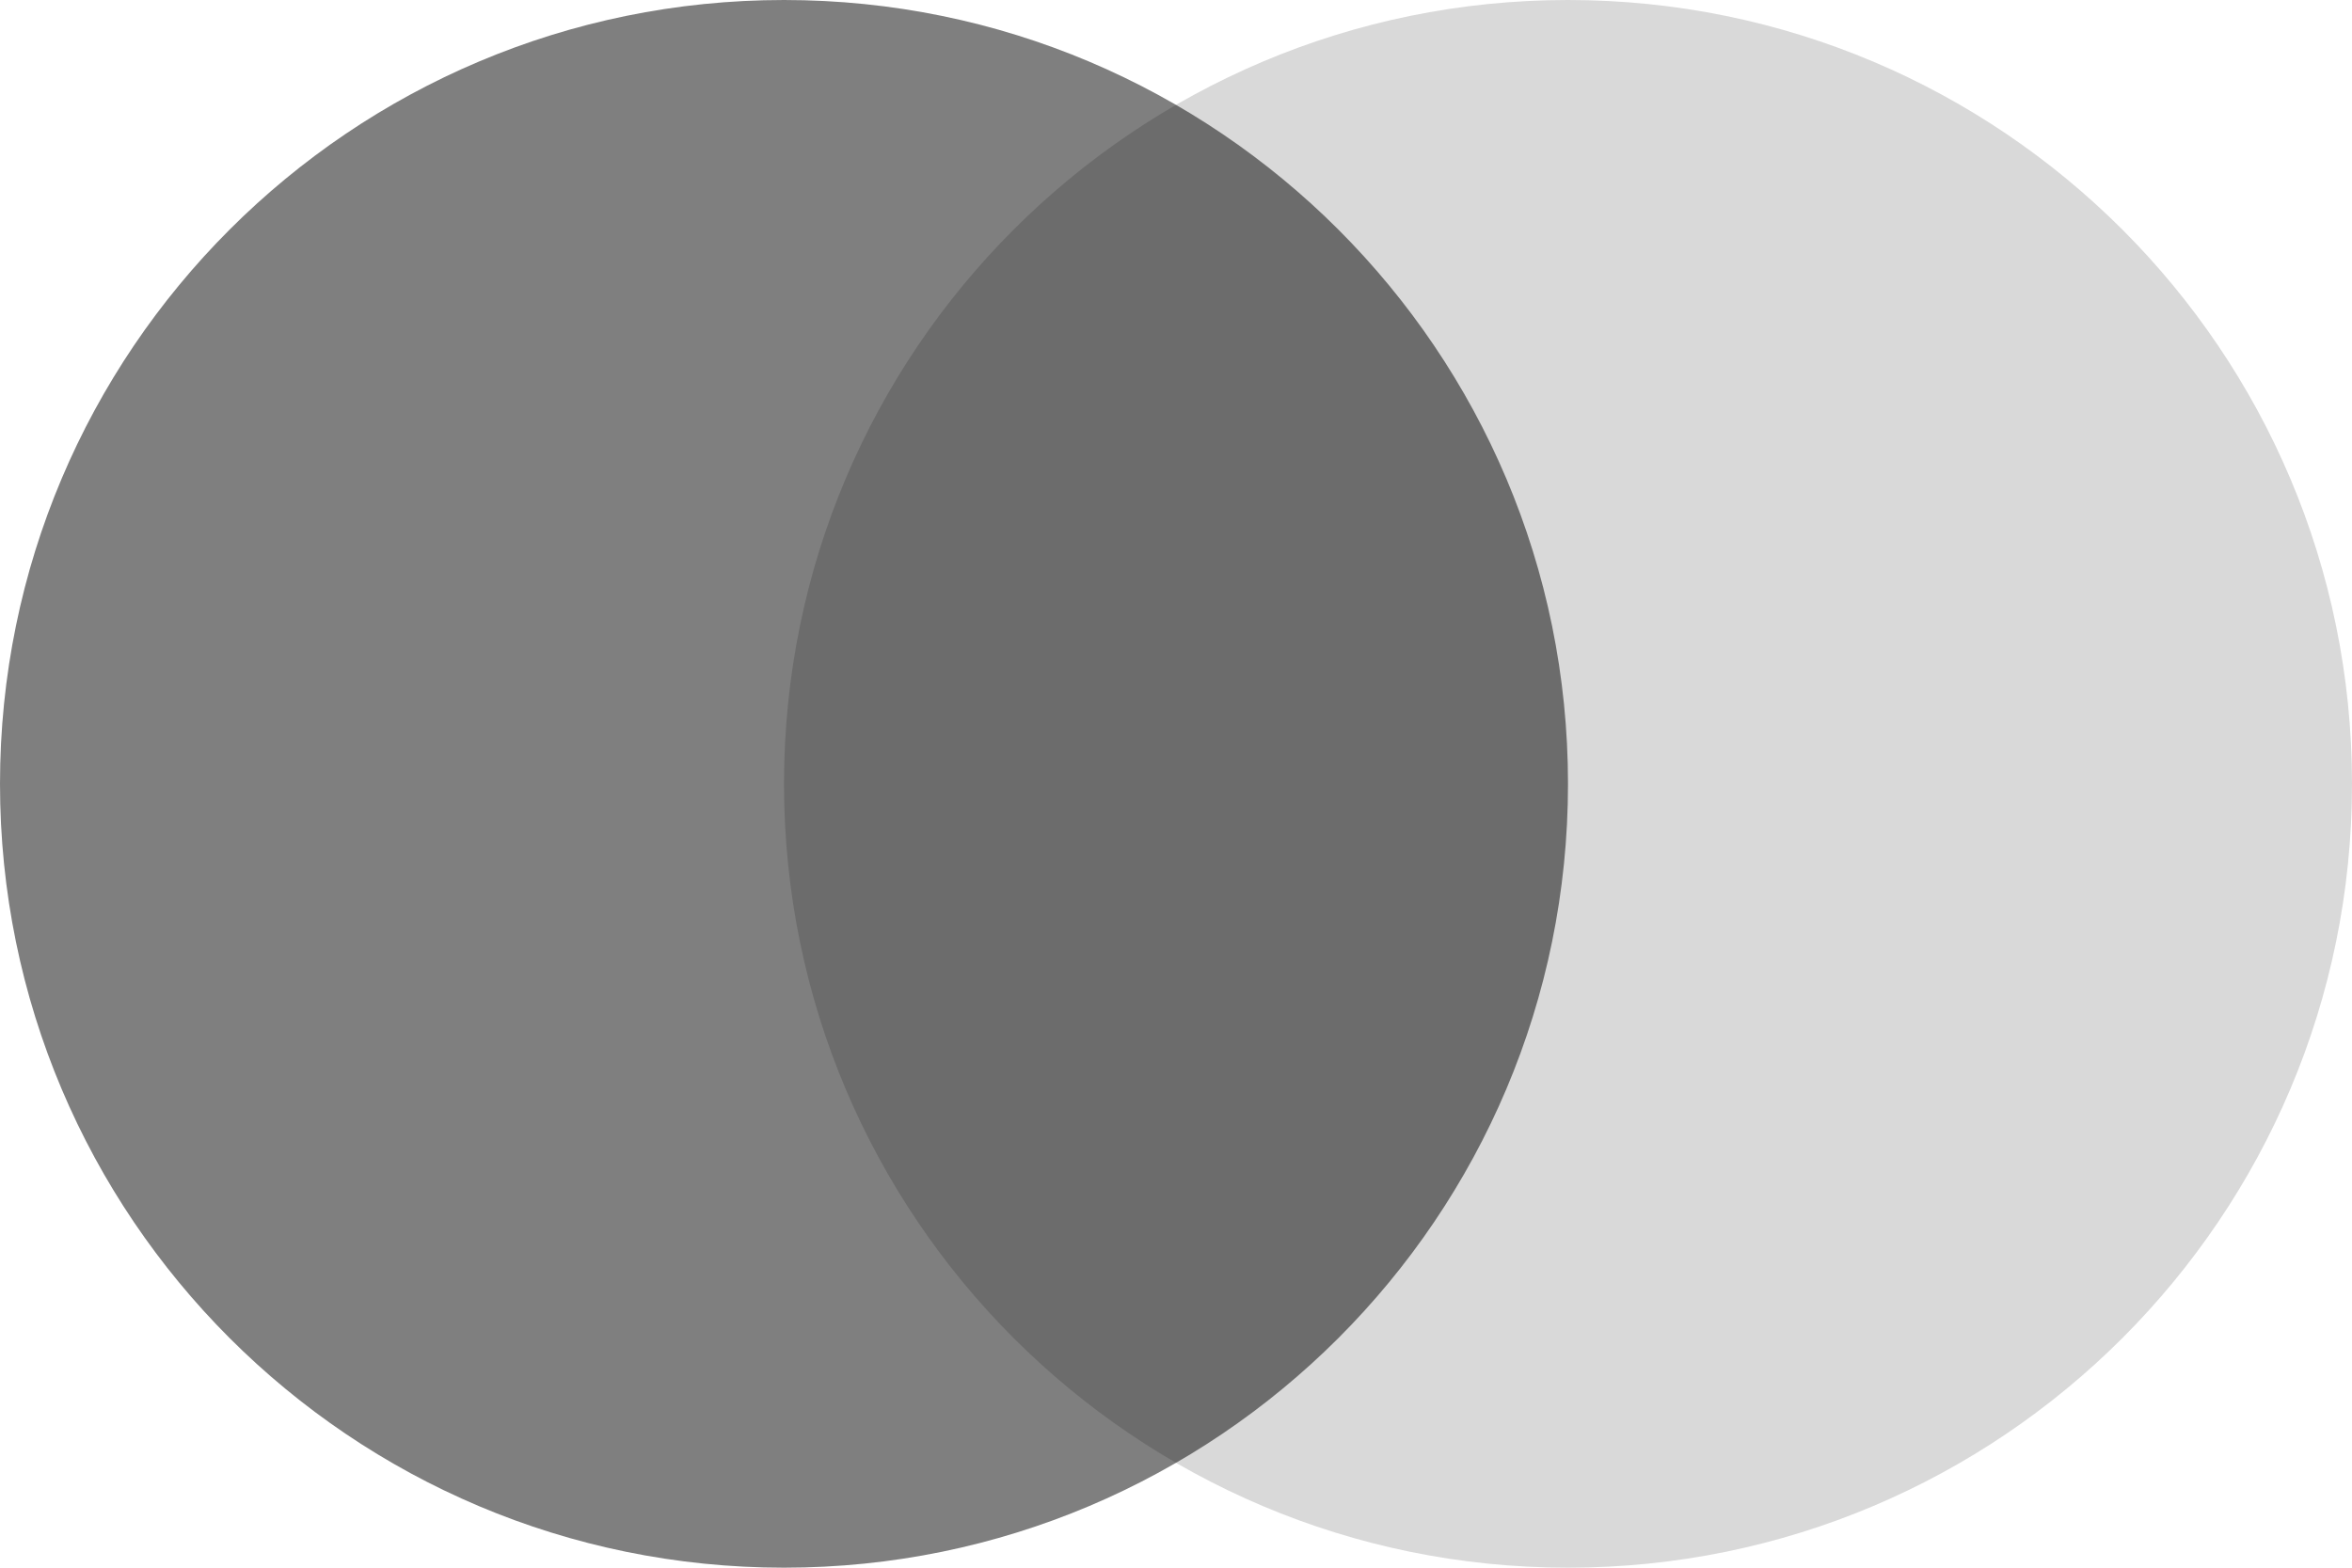
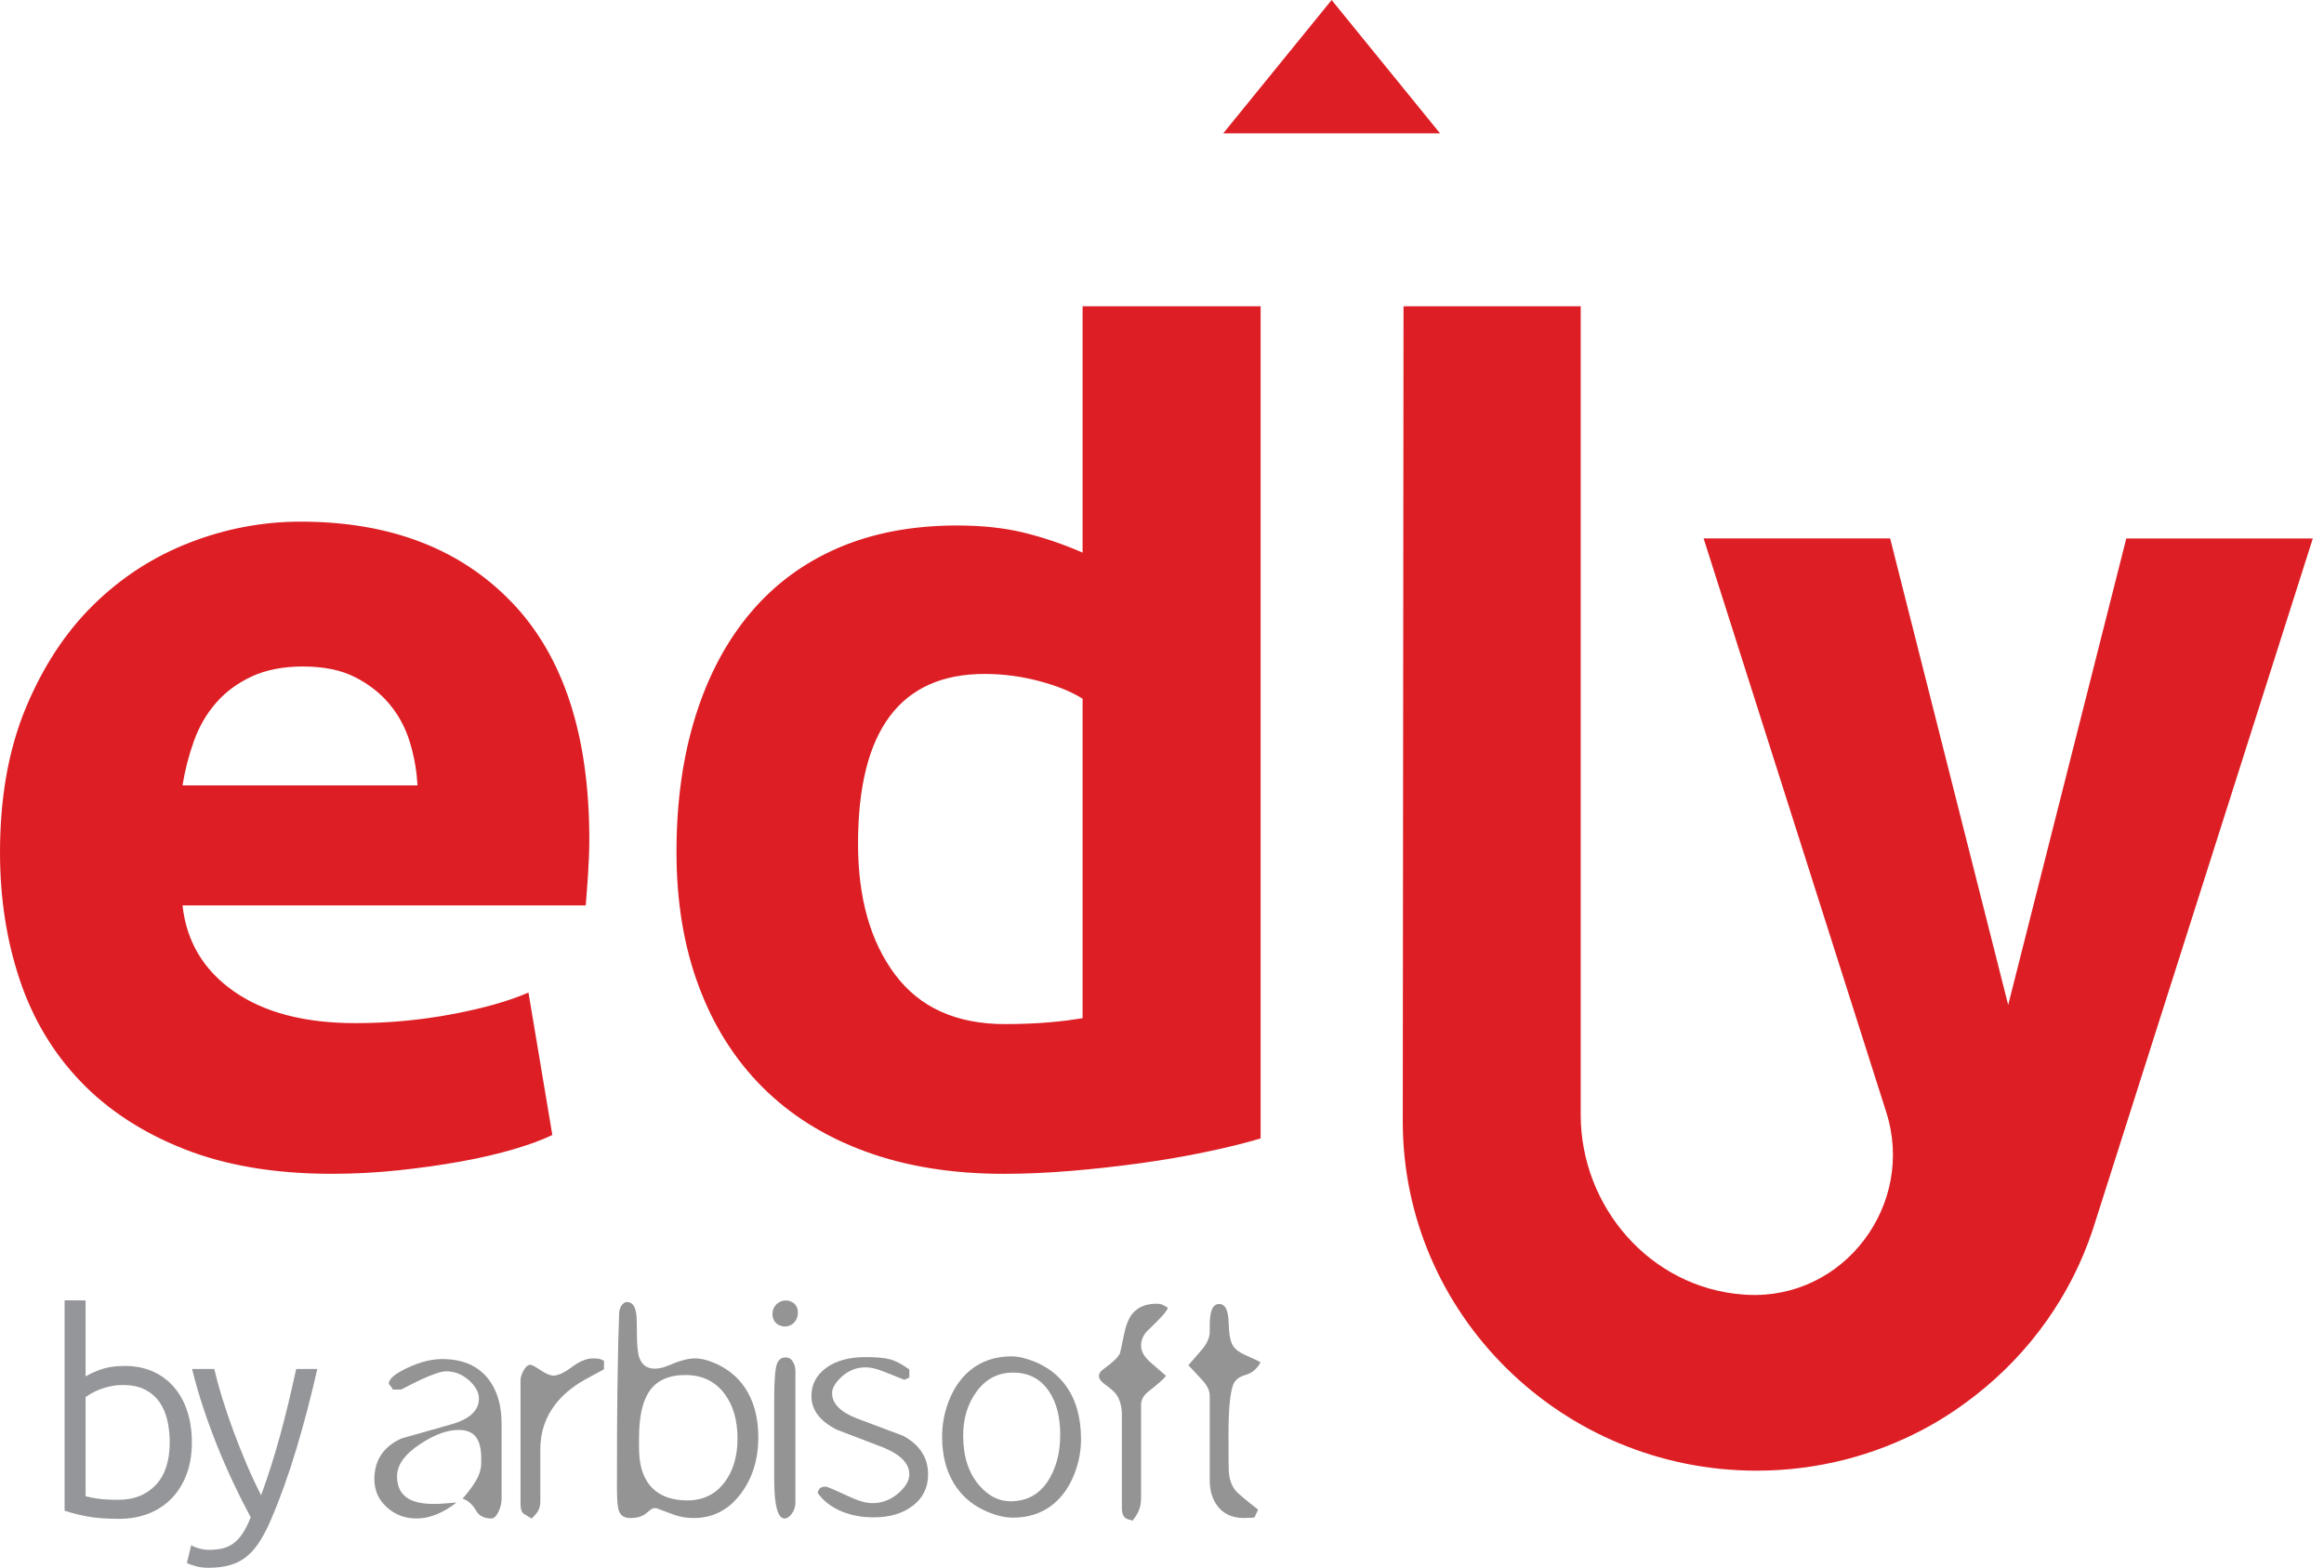
- <svg xmlns="http://www.w3.org/2000/svg" width="150" height="100" viewBox="0 0 150 100" fill="none">
-   <circle cx="50" cy="50" r="50" fill="black" fill-opacity="0.5" />
-   <circle cx="100" cy="50" r="50" fill="black" fill-opacity="0.15" />
+ <svg xmlns="http://www.w3.org/2000/svg" width="83" height="56" viewBox="0 0 83 56" fill="none" role="img" aria-label="Edly">
+   <svg x="0.0" y="0.0" width="82.601" height="52.532" viewBox="0 0 82.601 52.532" overflow="visible">
+     <path id="Union" d="M56.454 39.822C56.454 43.104 58.936 45.994 62.252 46.24C62.298 46.244 62.343 46.247 62.389 46.249C65.87 46.435 68.413 43.015 67.368 39.732L60.843 19.232H67.505L71.721 35.895L75.939 19.233H82.601L75.053 42.946L74.737 43.937C73.958 46.28 72.495 48.317 70.579 49.819C70.002 50.272 69.389 50.683 68.737 51.031C66.951 51.988 64.907 52.532 62.735 52.532C55.767 52.532 50.099 46.937 50.099 40.06L50.126 10.94H56.454V39.822ZM45.022 40.665C44.452 40.834 43.798 40.996 43.06 41.149C42.319 41.304 41.545 41.437 40.734 41.549C39.924 41.661 39.098 41.753 38.26 41.823C37.42 41.893 36.617 41.929 35.85 41.929C34.001 41.929 32.351 41.661 30.9 41.128C29.45 40.595 28.227 39.83 27.231 38.833C26.236 37.837 25.475 36.63 24.95 35.212C24.423 33.795 24.16 32.202 24.16 30.434C24.16 28.637 24.388 27.015 24.843 25.569C25.297 24.124 25.952 22.896 26.805 21.886C27.657 20.875 28.703 20.103 29.94 19.569C31.177 19.037 32.592 18.77 34.185 18.77C35.065 18.77 35.855 18.854 36.553 19.023C37.248 19.191 37.953 19.43 38.664 19.738V10.94H45.022V40.665ZM10.736 18.633C13.917 18.633 16.431 19.593 18.277 21.513C20.123 23.434 21.047 26.258 21.047 29.986C21.047 30.351 21.032 30.75 21.004 31.185C20.976 31.619 20.947 32.005 20.919 32.342H6.519C6.66 33.631 7.271 34.654 8.351 35.41C9.43 36.167 10.879 36.546 12.696 36.546C13.861 36.546 15.003 36.44 16.126 36.23C17.247 36.02 18.164 35.762 18.874 35.453L19.726 40.541C19.385 40.709 18.93 40.877 18.362 41.046C17.794 41.214 17.163 41.361 16.467 41.487C15.771 41.613 15.024 41.719 14.229 41.803C13.434 41.887 12.639 41.928 11.844 41.928C9.827 41.928 8.074 41.634 6.582 41.046C5.091 40.457 3.855 39.651 2.875 38.627C1.895 37.604 1.171 36.392 0.702 34.99C0.234 33.59 4.54857e-05 32.077 0 30.45C0 28.489 0.305 26.771 0.916 25.299C1.527 23.827 2.328 22.6 3.323 21.618C4.317 20.638 5.46 19.894 6.753 19.39C8.045 18.885 9.373 18.633 10.736 18.633ZM35.166 24.073C32.151 24.073 30.644 26.096 30.644 30.138C30.644 32.074 31.085 33.632 31.966 34.81C32.847 35.989 34.155 36.58 35.891 36.58C36.459 36.58 36.986 36.558 37.47 36.517C37.711 36.496 37.931 36.473 38.13 36.448L38.664 36.369V24.958C38.265 24.706 37.747 24.495 37.106 24.326C36.467 24.158 35.82 24.073 35.166 24.073ZM10.821 23.807C10.111 23.807 9.5 23.926 8.989 24.164C8.478 24.402 8.053 24.718 7.712 25.11C7.371 25.503 7.108 25.958 6.923 26.477C6.738 26.995 6.604 27.521 6.519 28.054H14.911L14.878 27.656C14.832 27.262 14.751 26.876 14.635 26.498C14.478 25.993 14.236 25.544 13.91 25.151C13.583 24.759 13.171 24.436 12.675 24.185C12.177 23.932 11.559 23.807 10.821 23.807ZM51.429 4.762H43.687L47.558 0L51.429 4.762Z" fill="#DD1F25" />
+   </svg>
+   <svg x="13.37" y="46.452" width="31.65" height="7.864" viewBox="0 0 31.65 7.864" overflow="visible">
+     <g id="Group">
+       <path id="Vector" d="M4.544 4.407C4.544 3.746 4.387 3.214 4.075 2.81C3.703 2.332 3.152 2.093 2.419 2.093C2.041 2.093 1.629 2.198 1.184 2.406C0.739 2.614 0.516 2.804 0.516 2.973C0.516 2.984 0.538 3.014 0.583 3.064C0.628 3.116 0.652 3.154 0.656 3.181H0.96C1.294 3.008 1.522 2.893 1.646 2.836C2.086 2.632 2.392 2.53 2.564 2.53C2.873 2.53 3.15 2.643 3.394 2.866C3.62 3.073 3.734 3.286 3.734 3.506C3.734 3.926 3.411 4.232 2.764 4.421C2.162 4.59 1.562 4.759 0.965 4.93C0.322 5.224 9.14945e-08 5.711 9.14945e-08 6.388C9.14945e-08 6.785 0.148 7.118 0.444 7.385C0.739 7.653 1.091 7.787 1.501 7.787C1.762 7.787 2.027 7.727 2.295 7.609C2.508 7.514 2.721 7.383 2.934 7.217C2.783 7.231 2.637 7.243 2.496 7.253C2.355 7.264 2.228 7.268 2.115 7.268C1.737 7.268 1.443 7.209 1.233 7.09C0.951 6.931 0.81 6.661 0.81 6.282C0.81 5.872 1.091 5.484 1.652 5.118C2.155 4.789 2.606 4.625 3.006 4.625C3.278 4.625 3.478 4.7 3.605 4.849C3.746 5.011 3.817 5.276 3.817 5.642C3.817 5.662 3.817 5.685 3.817 5.71C3.817 5.735 3.817 5.766 3.817 5.799C3.817 5.959 3.782 6.115 3.714 6.272C3.61 6.502 3.423 6.771 3.152 7.079C3.348 7.144 3.509 7.289 3.636 7.512C3.74 7.695 3.92 7.787 4.178 7.787C4.271 7.787 4.355 7.709 4.43 7.553C4.506 7.396 4.544 7.239 4.544 7.079V4.407Z" fill="#949494" />
+       <path id="Vector_2" d="M8.201 2.15C8.152 2.133 8.106 2.114 8.062 2.094C8.007 2.077 7.92 2.069 7.804 2.069C7.581 2.069 7.331 2.171 7.056 2.377C6.781 2.582 6.561 2.684 6.396 2.684C6.282 2.684 6.129 2.62 5.937 2.491C5.744 2.362 5.622 2.298 5.571 2.298C5.485 2.298 5.405 2.365 5.331 2.499C5.258 2.633 5.22 2.749 5.22 2.847V7.25C5.22 7.415 5.246 7.527 5.298 7.585C5.322 7.613 5.428 7.68 5.617 7.789C5.73 7.68 5.806 7.592 5.844 7.525C5.899 7.43 5.927 7.313 5.927 7.174V5.323C5.927 4.714 6.104 4.178 6.458 3.717C6.709 3.389 7.051 3.099 7.484 2.848C7.721 2.719 7.96 2.589 8.201 2.457V2.15H8.201Z" fill="#949494" />
+       <path id="Vector_3" d="M12.511 6.491C12.184 6.925 11.741 7.142 11.181 7.142C10.692 7.142 10.303 7.022 10.015 6.782C9.789 6.592 9.63 6.332 9.54 6.003C9.482 5.79 9.452 5.534 9.452 5.236C9.452 5.205 9.452 5.154 9.452 5.081C9.452 5.008 9.452 4.958 9.452 4.931C9.452 4.182 9.569 3.627 9.804 3.269C10.067 2.865 10.501 2.663 11.108 2.663C11.701 2.663 12.165 2.884 12.499 3.324C12.813 3.738 12.97 4.273 12.97 4.93C12.97 5.565 12.816 6.085 12.511 6.491ZM13.227 3.105C12.98 2.743 12.648 2.466 12.232 2.272C11.94 2.137 11.677 2.069 11.443 2.069C11.209 2.069 10.894 2.154 10.5 2.324C10.324 2.398 10.162 2.436 10.015 2.436C9.729 2.436 9.542 2.295 9.453 2.014C9.402 1.851 9.376 1.553 9.376 1.119C9.376 0.841 9.37 0.648 9.361 0.539C9.329 0.218 9.219 0.056 9.03 0.056C8.951 0.056 8.883 0.098 8.826 0.184C8.77 0.268 8.741 0.368 8.741 0.483C8.731 0.764 8.721 1.104 8.71 1.502C8.7 1.901 8.69 2.467 8.68 3.201C8.669 3.935 8.664 5.1 8.664 6.695C8.664 7.109 8.686 7.38 8.731 7.508C8.793 7.685 8.928 7.772 9.138 7.772C9.379 7.772 9.563 7.72 9.69 7.615C9.834 7.493 9.923 7.429 9.956 7.424C9.988 7.42 10.023 7.417 10.061 7.417C10.282 7.5 10.498 7.58 10.711 7.657C10.925 7.734 11.155 7.772 11.403 7.772C12.094 7.772 12.658 7.479 13.094 6.894C13.506 6.341 13.713 5.673 13.713 4.887C13.712 4.174 13.55 3.579 13.227 3.105Z" fill="#949494" />
+       <path id="Vector_4" d="M15.038 2.526C15.038 2.398 15.007 2.283 14.945 2.183C14.884 2.084 14.799 2.034 14.689 2.034C14.515 2.034 14.403 2.138 14.354 2.348C14.304 2.559 14.28 2.96 14.28 3.553C14.28 3.76 14.28 3.976 14.28 4.201C14.28 4.426 14.28 4.663 14.28 4.91C14.28 5.117 14.28 5.383 14.28 5.708C14.28 6.033 14.28 6.255 14.28 6.374C14.28 7.316 14.403 7.787 14.651 7.787C14.742 7.787 14.829 7.728 14.913 7.611C14.996 7.495 15.038 7.362 15.038 7.212V2.526V2.526ZM15.072 0.674C15.108 0.601 15.126 0.522 15.126 0.437C15.126 0.288 15.075 0.173 14.973 0.091C14.884 0.03 14.793 0 14.697 0C14.564 0 14.451 0.046 14.358 0.139C14.264 0.233 14.218 0.347 14.218 0.483C14.218 0.642 14.28 0.766 14.401 0.854C14.489 0.904 14.576 0.93 14.662 0.93C14.75 0.93 14.835 0.904 14.916 0.854C14.985 0.806 15.036 0.747 15.072 0.674Z" fill="#949494" />
+       <path id="Vector_5" d="M18.884 4.834C18.334 4.627 17.784 4.421 17.234 4.214C16.643 3.984 16.347 3.682 16.347 3.309C16.347 3.139 16.452 2.953 16.661 2.75C16.913 2.51 17.206 2.389 17.543 2.389C17.722 2.389 17.932 2.437 18.172 2.532C18.389 2.617 18.638 2.716 18.92 2.831C18.941 2.831 18.981 2.815 19.039 2.781C19.063 2.768 19.085 2.76 19.106 2.76V2.466C18.848 2.279 18.622 2.159 18.427 2.105C18.233 2.051 17.938 2.023 17.543 2.023C16.952 2.023 16.482 2.153 16.133 2.41C15.784 2.668 15.609 3.003 15.609 3.416C15.609 3.91 15.912 4.311 16.517 4.616C17.077 4.833 17.639 5.048 18.203 5.262C18.805 5.515 19.106 5.832 19.106 6.212C19.106 6.429 18.98 6.649 18.729 6.873C18.454 7.116 18.143 7.239 17.796 7.239C17.576 7.239 17.327 7.175 17.048 7.046C16.477 6.782 16.168 6.649 16.12 6.649C16 6.649 15.919 6.683 15.878 6.751C15.857 6.785 15.842 6.825 15.831 6.873C16.048 7.175 16.346 7.4 16.724 7.549C17.054 7.681 17.425 7.747 17.837 7.747C18.405 7.747 18.87 7.609 19.232 7.33C19.595 7.053 19.776 6.68 19.776 6.212C19.776 5.616 19.479 5.156 18.884 4.834Z" fill="#949494" />
+       <path id="Vector_6" d="M24.118 6.349C23.802 6.898 23.337 7.173 22.721 7.173C22.298 7.173 21.923 6.981 21.597 6.598C21.219 6.157 21.029 5.568 21.029 4.829C21.029 4.222 21.184 3.703 21.494 3.274C21.827 2.809 22.265 2.577 22.808 2.577C23.372 2.577 23.804 2.804 24.103 3.258C24.365 3.655 24.495 4.168 24.495 4.798C24.495 5.398 24.369 5.916 24.118 6.349ZM24.681 3.024C24.406 2.652 24.038 2.372 23.577 2.186C23.268 2.06 22.994 1.997 22.758 1.997C22.173 1.997 21.68 2.164 21.277 2.496C20.937 2.777 20.677 3.156 20.499 3.635C20.351 4.031 20.277 4.444 20.277 4.875C20.277 5.604 20.454 6.212 20.808 6.7C21.08 7.077 21.443 7.359 21.896 7.549C22.226 7.688 22.531 7.758 22.809 7.758C23.376 7.758 23.858 7.596 24.253 7.27C24.583 6.999 24.837 6.628 25.017 6.157C25.164 5.764 25.238 5.362 25.238 4.952C25.237 4.168 25.052 3.526 24.681 3.024Z" fill="#949494" />
+       <path id="Vector_7" d="M28.157 0.157C28.095 0.129 28.021 0.116 27.935 0.116C27.554 0.116 27.265 0.237 27.069 0.477C26.938 0.639 26.838 0.89 26.77 1.229C26.687 1.639 26.641 1.858 26.63 1.885C26.568 2.024 26.379 2.208 26.063 2.434C25.939 2.522 25.877 2.609 25.877 2.694C25.877 2.792 25.949 2.894 26.094 2.999C26.29 3.141 26.42 3.256 26.485 3.34C26.626 3.529 26.697 3.78 26.697 4.092V7.417C26.697 7.637 26.767 7.769 26.908 7.813C26.95 7.824 27.006 7.84 27.078 7.864C27.188 7.728 27.267 7.599 27.313 7.475C27.36 7.352 27.383 7.211 27.383 7.051V3.736C27.383 3.546 27.474 3.382 27.656 3.243C27.966 3.003 28.172 2.819 28.275 2.694C28.082 2.528 27.891 2.362 27.702 2.196C27.489 2.006 27.383 1.812 27.383 1.616C27.383 1.4 27.471 1.209 27.646 1.047C28.078 0.64 28.311 0.378 28.342 0.259C28.298 0.235 28.235 0.201 28.157 0.157Z" fill="#949494" />
+       <path id="Vector_8" d="M31.105 1.951C30.905 1.866 30.759 1.756 30.666 1.618C30.573 1.481 30.521 1.198 30.508 0.769C30.496 0.34 30.384 0.126 30.17 0.126C30.033 0.126 29.938 0.217 29.887 0.4C29.852 0.523 29.835 0.699 29.835 0.929V1.164C29.815 1.363 29.723 1.558 29.562 1.748C29.417 1.917 29.254 2.106 29.072 2.312C29.247 2.501 29.422 2.69 29.597 2.876C29.756 3.062 29.835 3.236 29.835 3.4V6.429C29.835 6.795 29.927 7.1 30.113 7.345C30.33 7.629 30.646 7.771 31.062 7.771C31.289 7.771 31.414 7.761 31.439 7.741C31.48 7.653 31.521 7.563 31.562 7.471C31.112 7.119 30.849 6.899 30.773 6.811C30.633 6.648 30.548 6.433 30.52 6.165C30.51 6.06 30.505 5.605 30.505 4.797C30.505 3.886 30.562 3.288 30.675 3.003C30.74 2.837 30.887 2.722 31.114 2.66C31.341 2.598 31.519 2.448 31.65 2.21C31.582 2.166 31.4 2.08 31.105 1.951Z" fill="#949494" />
+     </g>
+   </svg>
+   <svg x="2.307" y="46.446" width="9.026" height="9.555" viewBox="0 0 9.026 9.555" overflow="visible">
+     <g id="Group">
+       <path id="Vector" d="M4.388 3.983C4.282 3.649 4.124 3.358 3.921 3.118C3.717 2.875 3.462 2.684 3.164 2.548C2.866 2.413 2.522 2.345 2.142 2.345C1.794 2.345 1.489 2.395 1.234 2.492C1.03 2.57 0.867 2.647 0.75 2.72V0.005L0.038 0L0 0.007V7.514L0.031 7.525C0.226 7.592 0.479 7.656 0.784 7.716C1.086 7.776 1.476 7.806 1.941 7.806C2.328 7.806 2.684 7.743 3 7.619C3.316 7.495 3.593 7.312 3.823 7.076C4.051 6.841 4.23 6.552 4.357 6.215C4.482 5.88 4.546 5.497 4.546 5.076C4.546 4.682 4.493 4.314 4.388 3.983ZM1.649 3.069C1.787 3.04 1.932 3.026 2.082 3.026C2.395 3.026 2.66 3.081 2.87 3.189C3.08 3.297 3.251 3.444 3.382 3.626C3.512 3.81 3.608 4.028 3.666 4.276C3.725 4.526 3.755 4.795 3.755 5.075C3.755 5.735 3.587 6.248 3.255 6.598C2.923 6.948 2.477 7.126 1.93 7.126C1.612 7.126 1.352 7.111 1.157 7.081C0.983 7.055 0.847 7.027 0.75 6.998V3.459C0.804 3.419 0.87 3.375 0.953 3.327C1.042 3.275 1.146 3.226 1.263 3.181C1.382 3.136 1.512 3.098 1.649 3.069Z" fill="#949699" />
+       <path id="Vector_2" d="M8.272 2.454L8.263 2.491C8.164 2.944 8.072 3.346 7.982 3.717C7.892 4.09 7.796 4.462 7.698 4.823C7.597 5.19 7.49 5.555 7.378 5.909C7.275 6.234 7.154 6.59 7.019 6.964C6.834 6.602 6.659 6.229 6.5 5.853C6.328 5.449 6.168 5.045 6.023 4.653C5.876 4.253 5.746 3.87 5.637 3.516C5.524 3.153 5.429 2.808 5.356 2.491L5.347 2.454H4.554L4.568 2.512C4.674 2.944 4.803 3.388 4.951 3.833C5.099 4.279 5.264 4.731 5.442 5.177C5.62 5.623 5.814 6.069 6.019 6.505C6.222 6.937 6.433 7.356 6.647 7.752C6.559 7.972 6.468 8.157 6.376 8.3C6.283 8.447 6.175 8.568 6.059 8.661C5.943 8.752 5.811 8.819 5.667 8.855C5.521 8.894 5.354 8.914 5.17 8.914C5.042 8.914 4.916 8.897 4.795 8.861C4.628 8.812 4.59 8.79 4.583 8.784L4.524 8.743L4.376 9.349L4.37 9.382L4.4 9.399C4.437 9.421 4.522 9.451 4.668 9.493C4.811 9.534 4.97 9.555 5.142 9.555C5.441 9.555 5.706 9.52 5.929 9.453C6.154 9.386 6.353 9.279 6.522 9.136C6.69 8.996 6.845 8.813 6.982 8.593C7.117 8.379 7.25 8.117 7.379 7.817C7.701 7.067 8.002 6.227 8.274 5.321C8.547 4.409 8.796 3.464 9.012 2.511L9.026 2.454H8.272V2.454Z" fill="#949699" />
+     </g>
+   </svg>
</svg>
